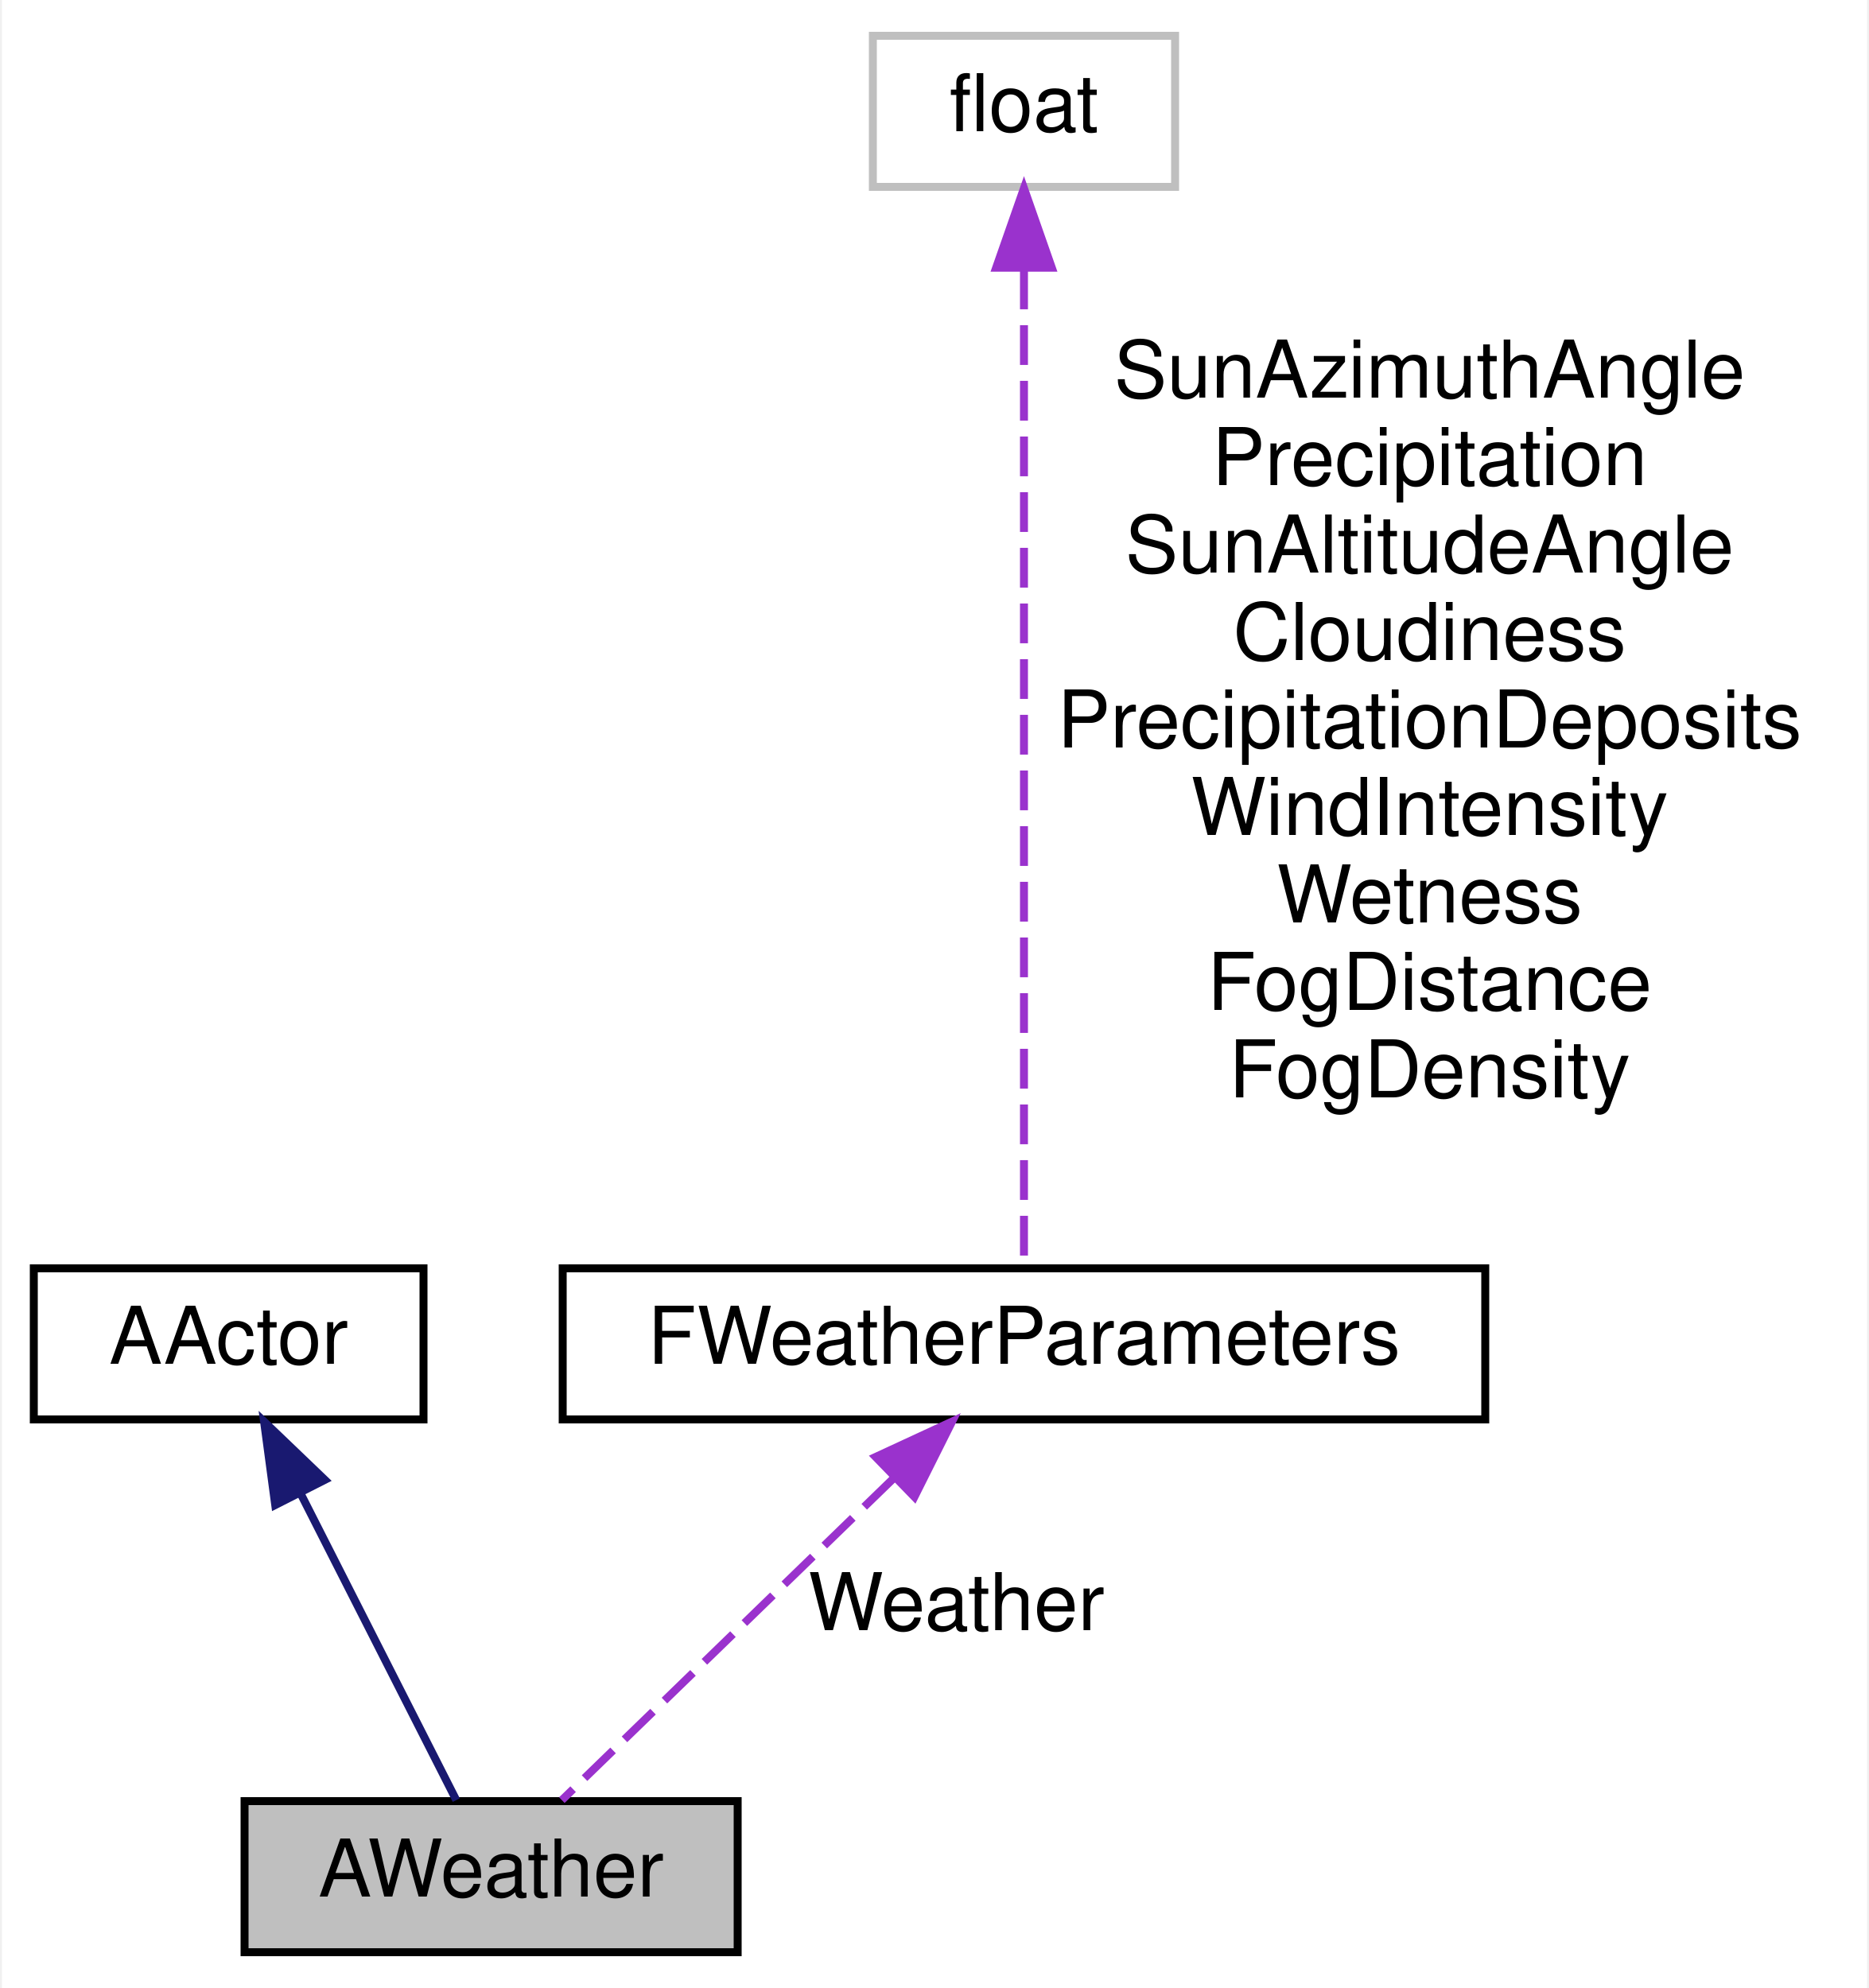
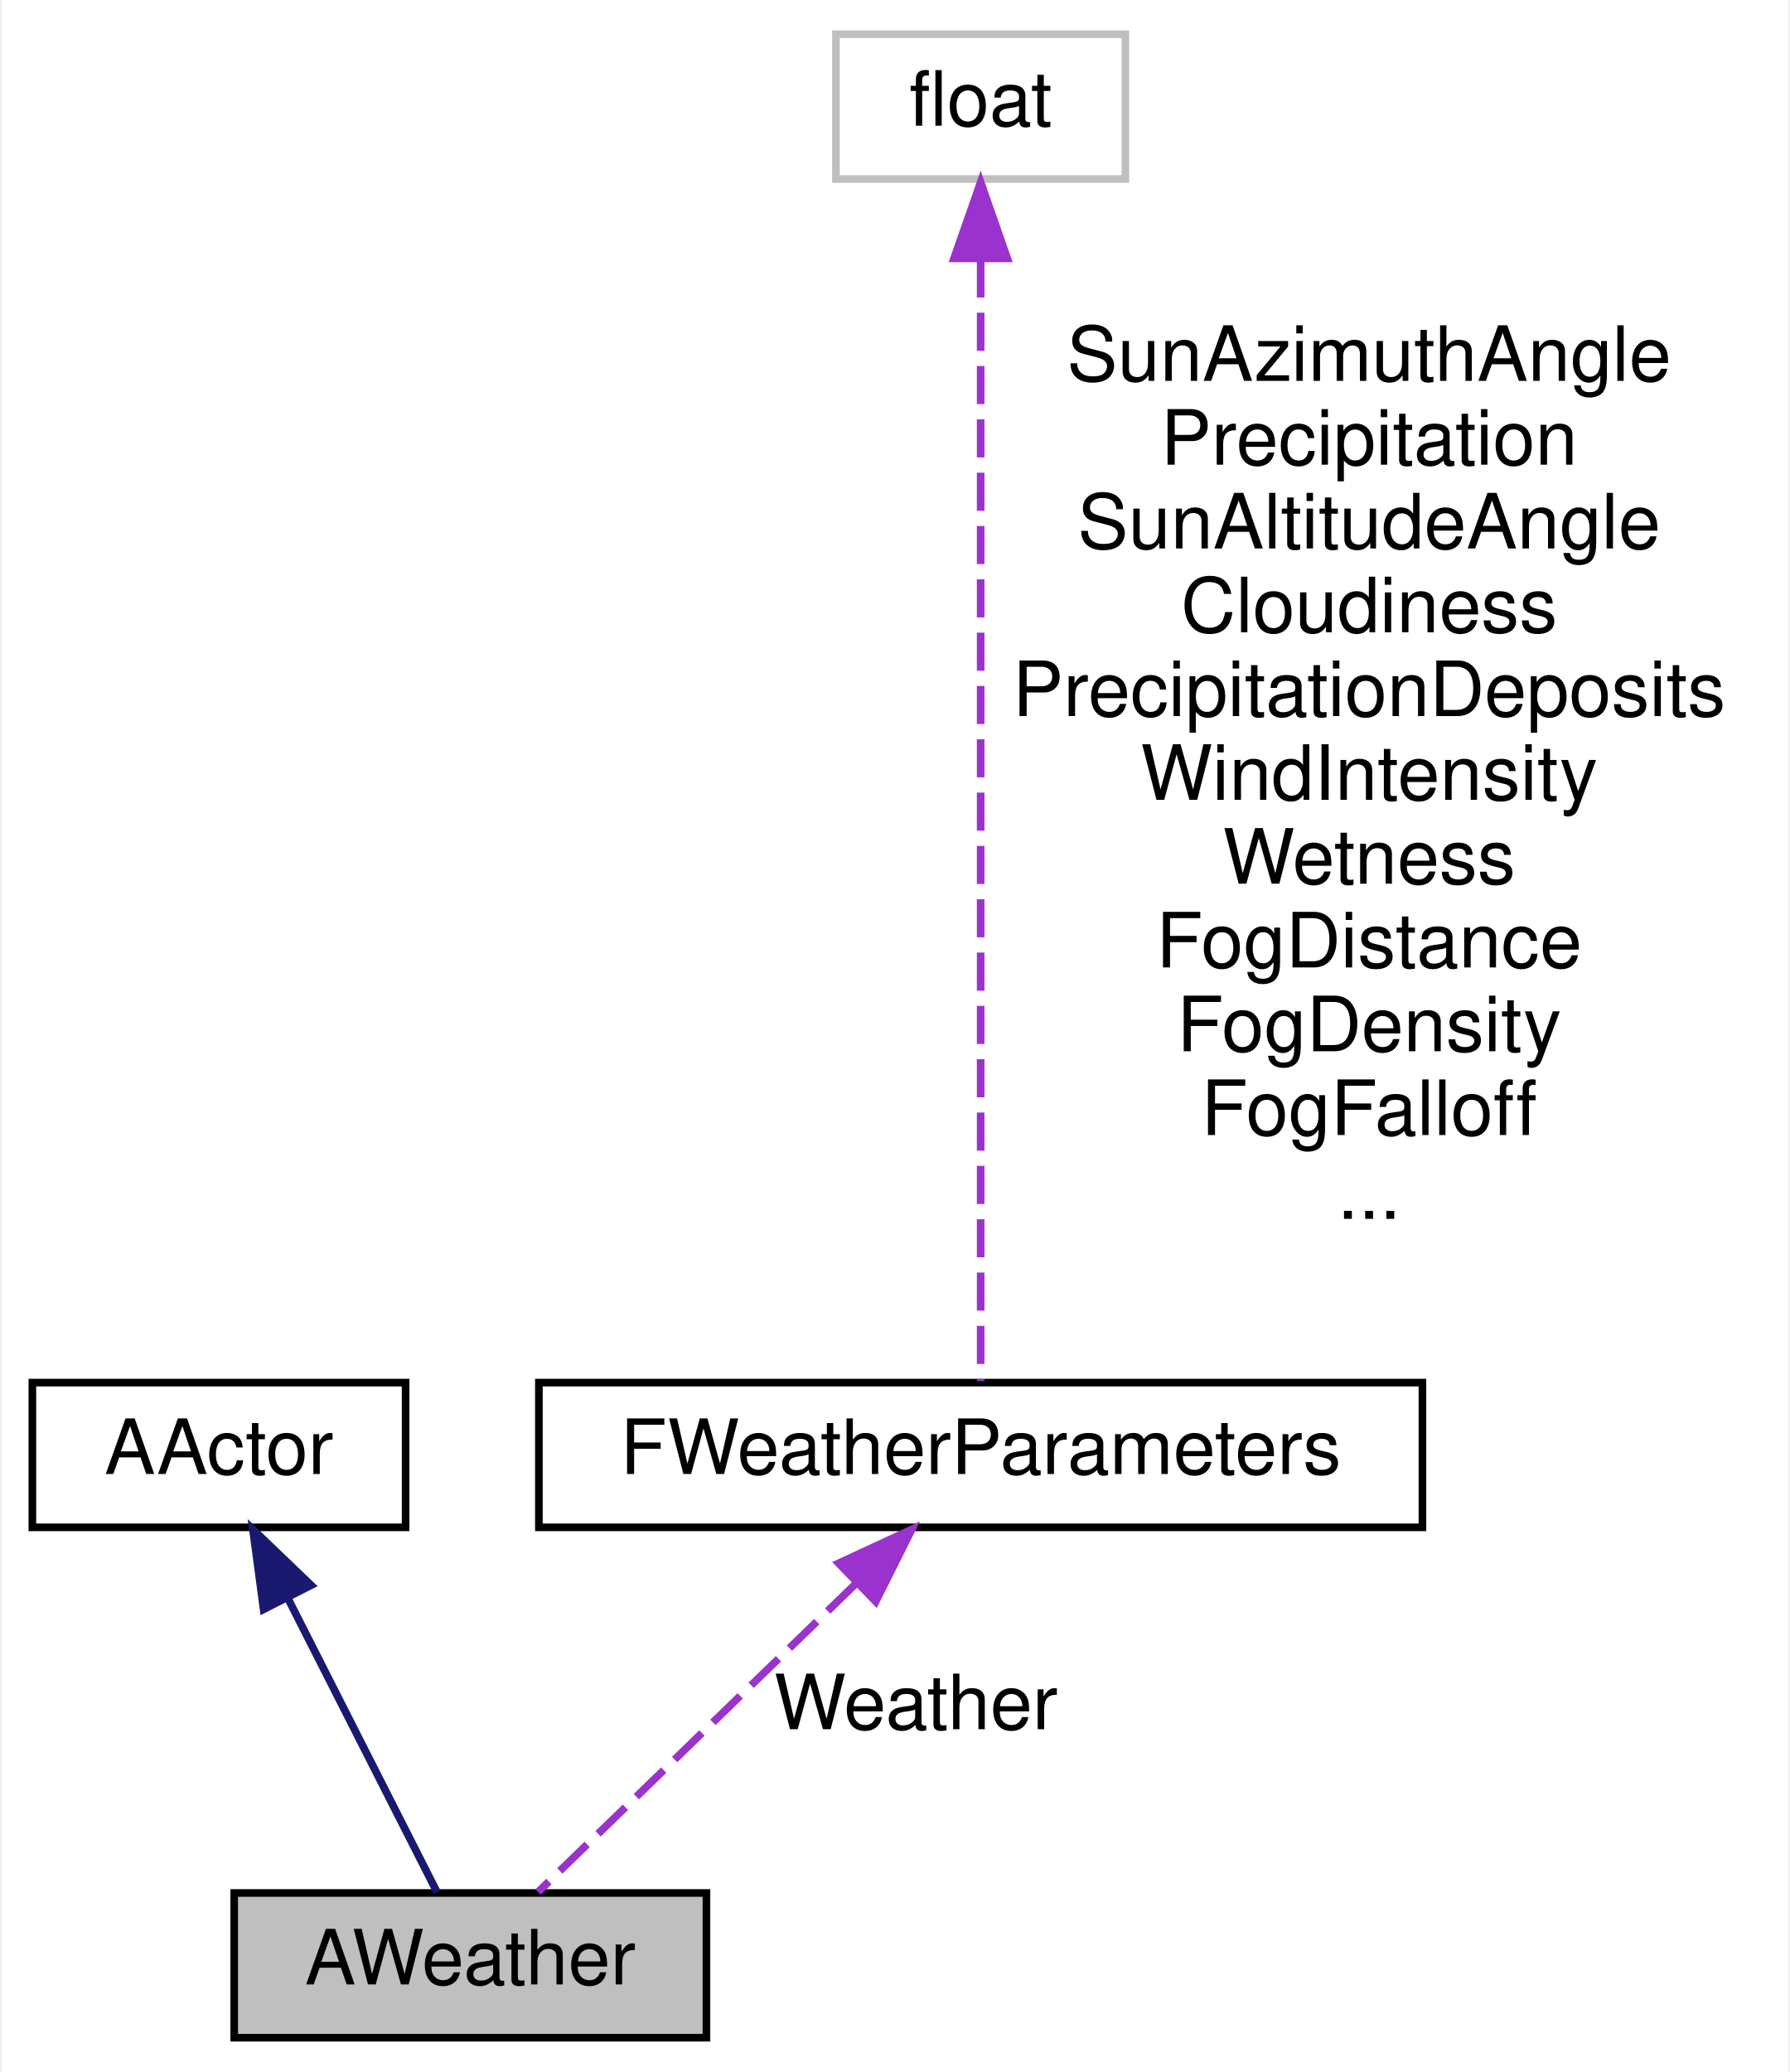
- <svg xmlns="http://www.w3.org/2000/svg" xmlns:xlink="http://www.w3.org/1999/xlink" width="235pt" height="250pt" viewBox="0.00 0.00 234.50 250.00">
-   <g id="graph0" class="graph" transform="scale(1 1) rotate(0) translate(4 246)">
-     <polygon fill="white" stroke="none" points="-4,4 -4,-246 230.5,-246 230.5,4 -4,4" />
+ <svg xmlns="http://www.w3.org/2000/svg" xmlns:xlink="http://www.w3.org/1999/xlink" width="235pt" height="272pt" viewBox="0.00 0.00 234.50 272.00">
+   <g id="graph0" class="graph" transform="scale(1 1) rotate(0) translate(4 268)">
+     <polygon fill="white" stroke="none" points="-4,4 -4,-268 230.5,-268 230.5,4 -4,4" />
    <g id="node1" class="node">
      <polygon fill="#bfbfbf" stroke="black" points="26.5,-0.5 26.5,-19.5 88.5,-19.5 88.5,-0.5 26.5,-0.5" />
      <text text-anchor="middle" x="57.5" y="-7.5" font-family="Helvetica,sans-Serif" font-size="10.00">AWeather</text>
    </g>
    <g id="node2" class="node">
      <g id="a_node2">
        <a xlink:href="../../d1/da4/classAActor.html" target="_top" xlink:title="AActor">
          <polygon fill="white" stroke="black" points="-3.55271e-15,-67.5 -3.55271e-15,-86.5 49,-86.5 49,-67.5 -3.55271e-15,-67.5" />
          <text text-anchor="middle" x="24.5" y="-74.5" font-family="Helvetica,sans-Serif" font-size="10.00">AActor</text>
        </a>
      </g>
    </g>
    <g id="edge1" class="edge">
      <path fill="none" stroke="midnightblue" d="M33.556,-58.163C39.92,-45.628 48.153,-29.41 53.12,-19.627" />
      <polygon fill="midnightblue" stroke="midnightblue" points="30.357,-56.733 28.951,-67.234 36.598,-59.902 30.357,-56.733" />
    </g>
    <g id="node3" class="node">
      <g id="a_node3">
        <a xlink:href="../../dd/d9b/structFWeatherParameters.html" target="_top" xlink:title="FWeatherParameters">
          <polygon fill="white" stroke="black" points="66.5,-67.5 66.5,-86.5 182.5,-86.5 182.5,-67.5 66.5,-67.5" />
          <text text-anchor="middle" x="124.5" y="-74.5" font-family="Helvetica,sans-Serif" font-size="10.00">FWeatherParameters</text>
        </a>
      </g>
    </g>
    <g id="edge2" class="edge">
      <path fill="none" stroke="#9a32cd" stroke-dasharray="5,2" d="M108.004,-59.997C94.865,-47.25 76.976,-29.895 66.393,-19.627" />
      <polygon fill="#9a32cd" stroke="#9a32cd" points="105.85,-62.783 115.464,-67.234 110.724,-57.759 105.85,-62.783" />
      <text text-anchor="middle" x="116" y="-41" font-family="Helvetica,sans-Serif" font-size="10.00"> Weather</text>
    </g>
    <g id="node4" class="node">
-       <polygon fill="white" stroke="#bfbfbf" points="105.5,-222.5 105.5,-241.5 143.5,-241.5 143.5,-222.5 105.5,-222.5" />
-       <text text-anchor="middle" x="124.5" y="-229.5" font-family="Helvetica,sans-Serif" font-size="10.00">float</text>
+       <polygon fill="white" stroke="#bfbfbf" points="105.5,-244.5 105.5,-263.5 143.5,-263.5 143.5,-244.5 105.5,-244.5" />
+       <text text-anchor="middle" x="124.5" y="-251.5" font-family="Helvetica,sans-Serif" font-size="10.00">float</text>
    </g>
    <g id="edge3" class="edge">
-       <path fill="none" stroke="#9a32cd" stroke-dasharray="5,2" d="M124.5,-212.105C124.5,-178.716 124.5,-110.542 124.5,-86.569" />
-       <polygon fill="#9a32cd" stroke="#9a32cd" points="121,-212.336 124.5,-222.336 128,-212.336 121,-212.336" />
-       <text text-anchor="middle" x="175.5" y="-196" font-family="Helvetica,sans-Serif" font-size="10.00"> SunAzimuthAngle</text>
-       <text text-anchor="middle" x="175.5" y="-185" font-family="Helvetica,sans-Serif" font-size="10.00">Precipitation</text>
-       <text text-anchor="middle" x="175.5" y="-174" font-family="Helvetica,sans-Serif" font-size="10.00">SunAltitudeAngle</text>
-       <text text-anchor="middle" x="175.5" y="-163" font-family="Helvetica,sans-Serif" font-size="10.00">Cloudiness</text>
-       <text text-anchor="middle" x="175.5" y="-152" font-family="Helvetica,sans-Serif" font-size="10.00">PrecipitationDeposits</text>
-       <text text-anchor="middle" x="175.5" y="-141" font-family="Helvetica,sans-Serif" font-size="10.00">WindIntensity</text>
-       <text text-anchor="middle" x="175.5" y="-130" font-family="Helvetica,sans-Serif" font-size="10.00">Wetness</text>
-       <text text-anchor="middle" x="175.5" y="-119" font-family="Helvetica,sans-Serif" font-size="10.00">FogDistance</text>
-       <text text-anchor="middle" x="175.5" y="-108" font-family="Helvetica,sans-Serif" font-size="10.00">FogDensity</text>
+       <path fill="none" stroke="#9a32cd" stroke-dasharray="5,2" d="M124.5,-233.951C124.5,-196.297 124.5,-113.654 124.5,-86.693" />
+       <polygon fill="#9a32cd" stroke="#9a32cd" points="121,-234.081 124.5,-244.081 128,-234.081 121,-234.081" />
+       <text text-anchor="middle" x="175.5" y="-218" font-family="Helvetica,sans-Serif" font-size="10.00"> SunAzimuthAngle</text>
+       <text text-anchor="middle" x="175.5" y="-207" font-family="Helvetica,sans-Serif" font-size="10.00">Precipitation</text>
+       <text text-anchor="middle" x="175.5" y="-196" font-family="Helvetica,sans-Serif" font-size="10.00">SunAltitudeAngle</text>
+       <text text-anchor="middle" x="175.5" y="-185" font-family="Helvetica,sans-Serif" font-size="10.00">Cloudiness</text>
+       <text text-anchor="middle" x="175.5" y="-174" font-family="Helvetica,sans-Serif" font-size="10.00">PrecipitationDeposits</text>
+       <text text-anchor="middle" x="175.5" y="-163" font-family="Helvetica,sans-Serif" font-size="10.00">WindIntensity</text>
+       <text text-anchor="middle" x="175.5" y="-152" font-family="Helvetica,sans-Serif" font-size="10.00">Wetness</text>
+       <text text-anchor="middle" x="175.5" y="-141" font-family="Helvetica,sans-Serif" font-size="10.00">FogDistance</text>
+       <text text-anchor="middle" x="175.5" y="-130" font-family="Helvetica,sans-Serif" font-size="10.00">FogDensity</text>
+       <text text-anchor="middle" x="175.5" y="-119" font-family="Helvetica,sans-Serif" font-size="10.00">FogFalloff</text>
+       <text text-anchor="middle" x="175.5" y="-108" font-family="Helvetica,sans-Serif" font-size="10.00">...</text>
    </g>
  </g>
</svg>
